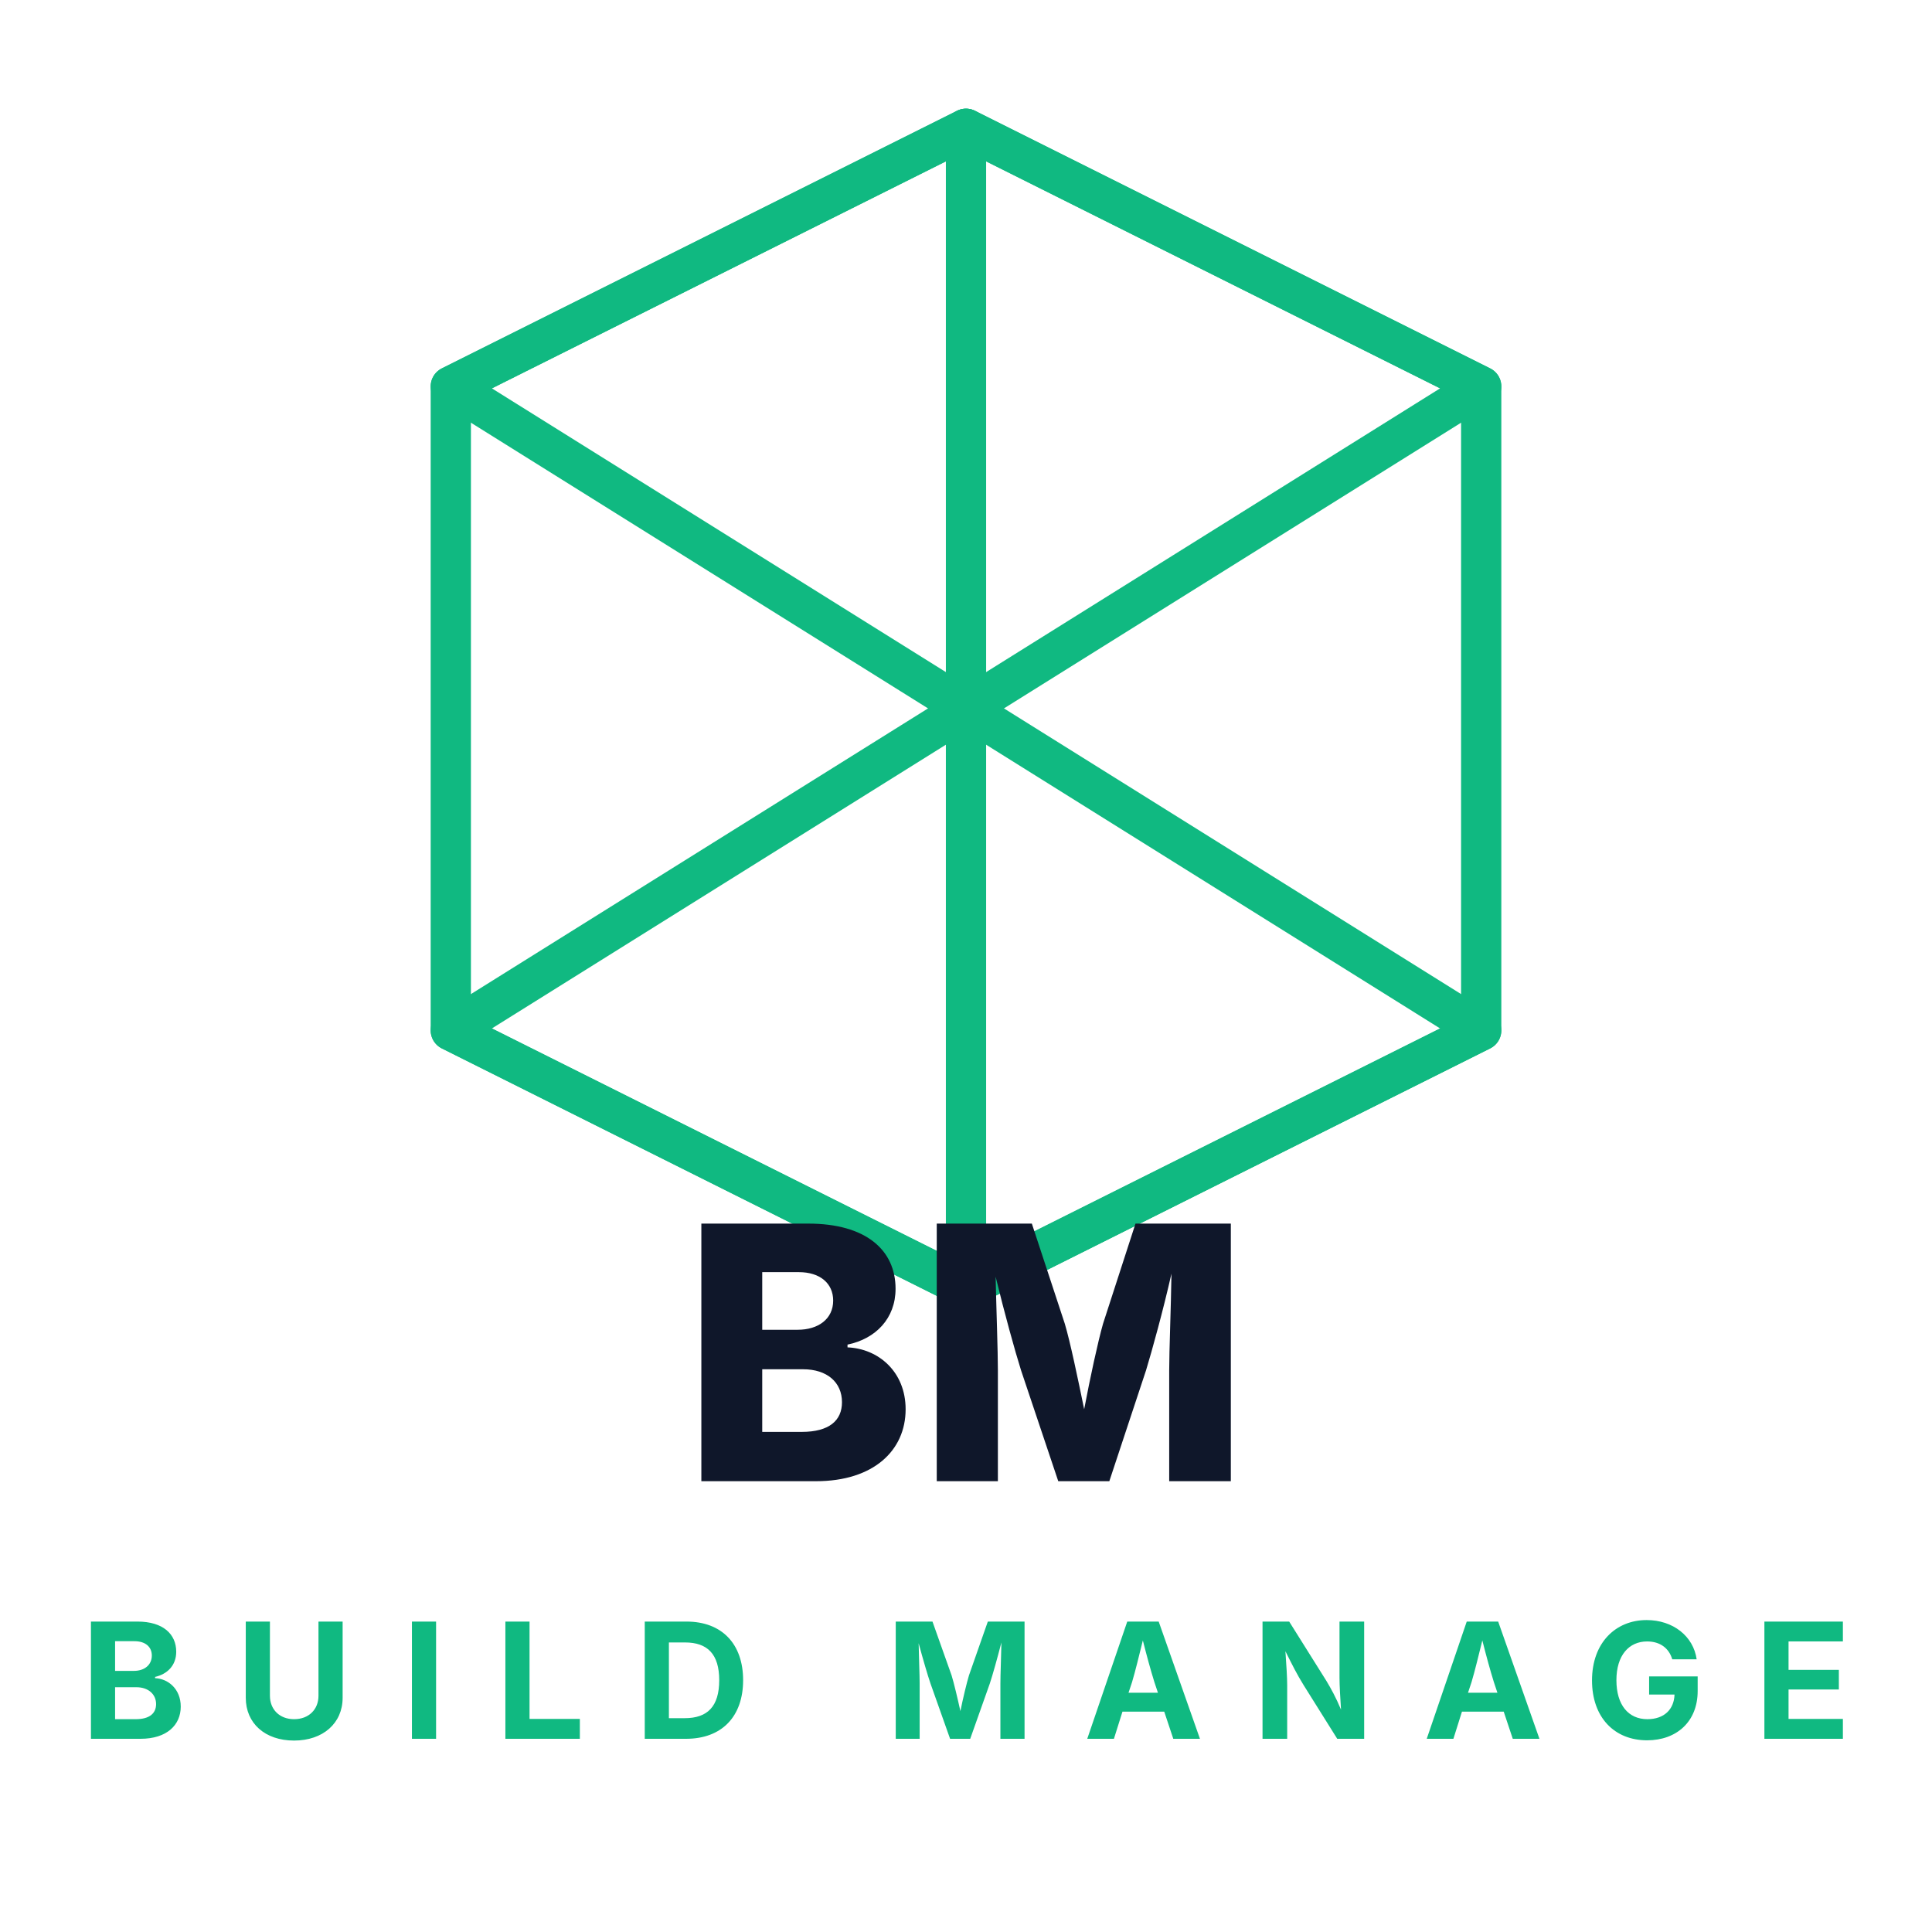
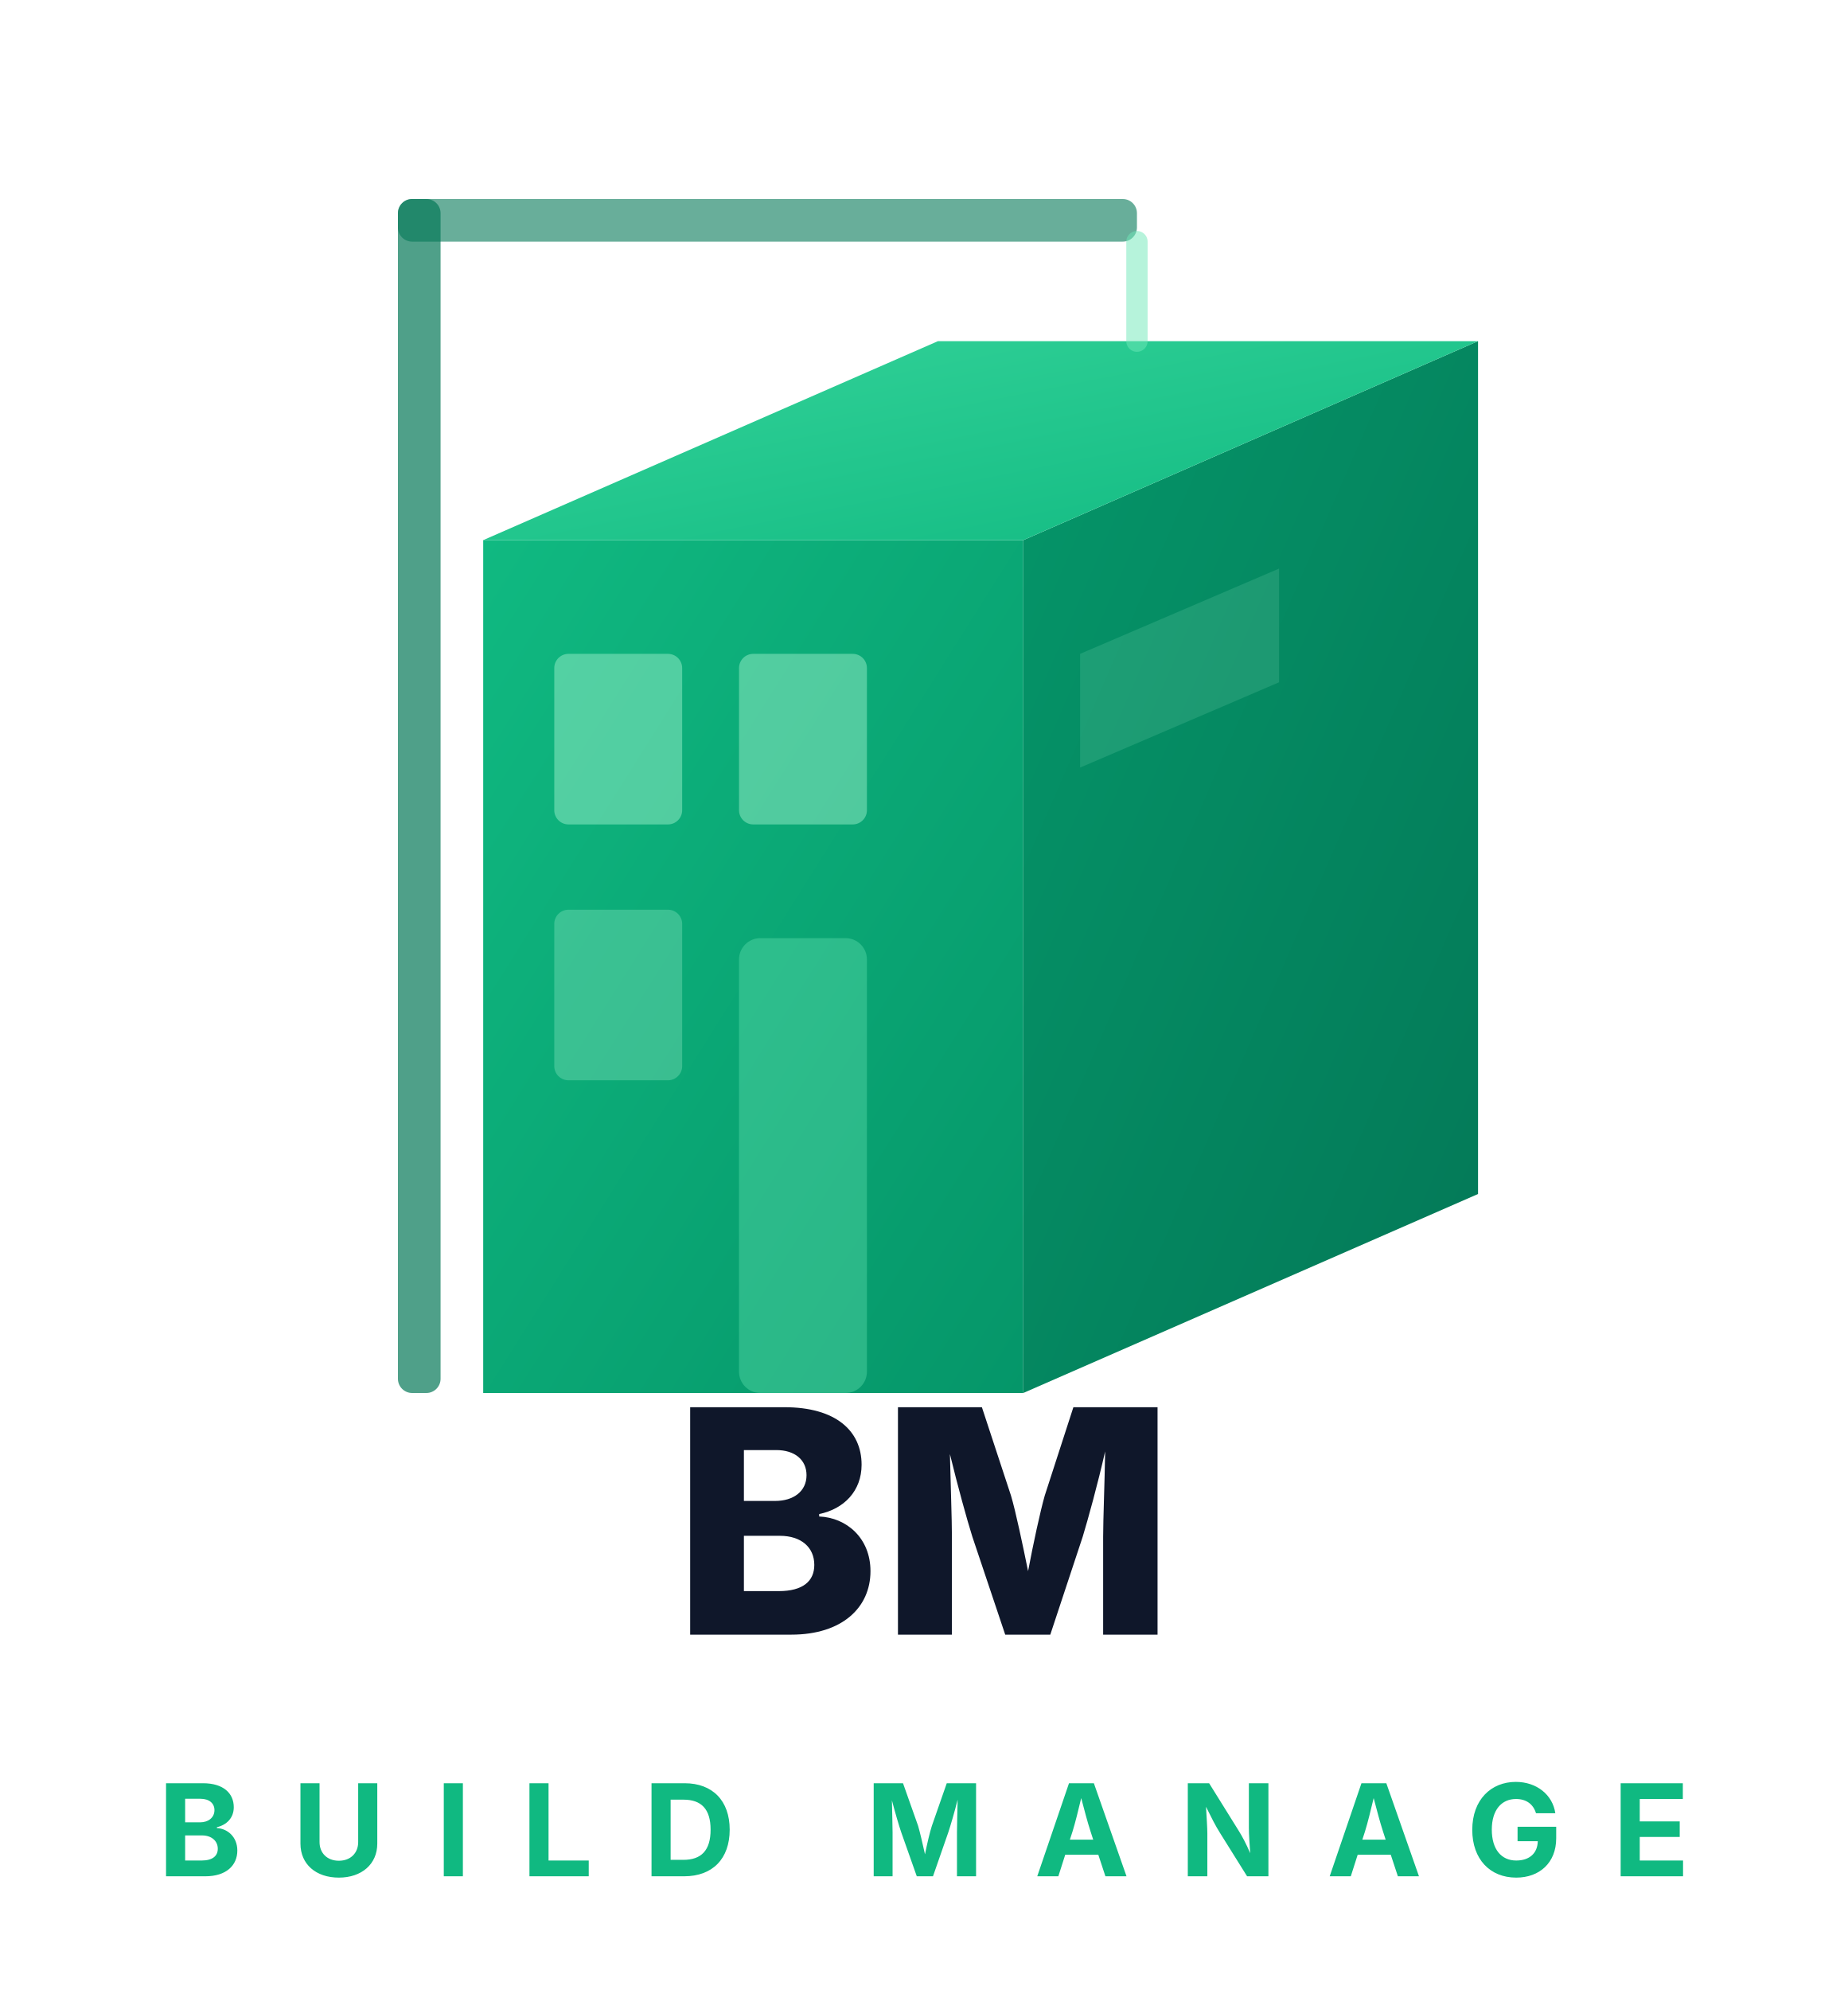
- <svg xmlns="http://www.w3.org/2000/svg" viewBox="0 0 120 120" fill="none">
-   <g transform="translate(28, 8)">
-     <path d="M32 0 L64 16 L64 56 L32 72 L0 56 L0 16 Z" stroke="#10B981" stroke-width="2.5" fill="none" stroke-linejoin="round" />
-     <path d="M32 0 L32 72" stroke="#10B981" stroke-width="2.5" fill="none" stroke-linecap="round" />
-     <path d="M0 56 L32 36 L64 56 L32 72 Z" stroke="#10B981" stroke-width="2.5" fill="none" stroke-linejoin="round" />
-     <path d="M0 16 L32 36 L64 16 L32 0 Z" stroke="#10B981" stroke-width="2.5" fill="none" stroke-linejoin="round" />
+ <svg xmlns="http://www.w3.org/2000/svg" viewBox="0 0 130 140" fill="none">
+   <style>
+     .s-text { fill: #0F172A; }
+     @media (prefers-color-scheme: dark) { .s-text { fill: #F8FAFC; } }
+   </style>
+   <defs>
+     <linearGradient id="sf" x1="0%" y1="0%" x2="100%" y2="100%">
+       <stop offset="0%" stop-color="#10B981" />
+       <stop offset="100%" stop-color="#059669" />
+     </linearGradient>
+     <linearGradient id="ss" x1="0%" y1="0%" x2="100%" y2="100%">
+       <stop offset="0%" stop-color="#059669" />
+       <stop offset="100%" stop-color="#047857" />
+     </linearGradient>
+     <linearGradient id="sr" x1="0%" y1="0%" x2="100%" y2="100%">
+       <stop offset="0%" stop-color="#34D399" />
+       <stop offset="100%" stop-color="#10B981" />
+     </linearGradient>
+   </defs>
+   <g transform="translate(22, 8)">
+     <path d="M12 30 L50 30 L50 90 L12 90 Z" fill="url(#sf)" />
+     <path d="M50 30 L82 16 L82 76 L50 90 Z" fill="url(#ss)" />
+     <path d="M12 30 L44 16 L82 16 L50 30 Z" fill="url(#sr)" />
+     <rect x="17" y="38" width="9" height="12" rx="1" fill="#A7F3D0" opacity="0.45" />
+     <rect x="30" y="38" width="9" height="12" rx="1" fill="#A7F3D0" opacity="0.45" />
+     <rect x="17" y="56" width="9" height="12" rx="1" fill="#A7F3D0" opacity="0.3" />
+     <rect x="30" y="58" width="9" height="32" rx="1.5" fill="#6EE7B7" opacity="0.35" />
+     <path d="M54 38 L68 32 L68 40 L54 46 Z" fill="#A7F3D0" opacity="0.15" />
+     <rect x="6" y="6" width="3" height="84" rx="1" fill="#047857" opacity="0.7" />
+     <rect x="6" y="6" width="52" height="3" rx="1" fill="#047857" opacity="0.6" />
+     <line x1="58" y1="9" x2="58" y2="16" stroke="#6EE7B7" stroke-width="1.5" opacity="0.5" stroke-linecap="round" />
  </g>
-   <text x="60" y="92" text-anchor="middle" font-family="system-ui, -apple-system, sans-serif" font-size="22" font-weight="800" fill="#0F172A">
+   <text x="65" y="115" text-anchor="middle" font-family="system-ui, -apple-system, 'Inter', sans-serif" font-size="22" font-weight="800" class="s-text">
    BM
  </text>
-   <text x="60" y="108" text-anchor="middle" font-family="system-ui, -apple-system, sans-serif" font-size="10" font-weight="700" fill="#10B981" letter-spacing="3">
+   <text x="65" y="132" text-anchor="middle" font-family="system-ui, -apple-system, 'Inter', sans-serif" font-size="9" font-weight="700" fill="#10B981" letter-spacing="3.5">
    BUILD MANAGE
  </text>
</svg>
